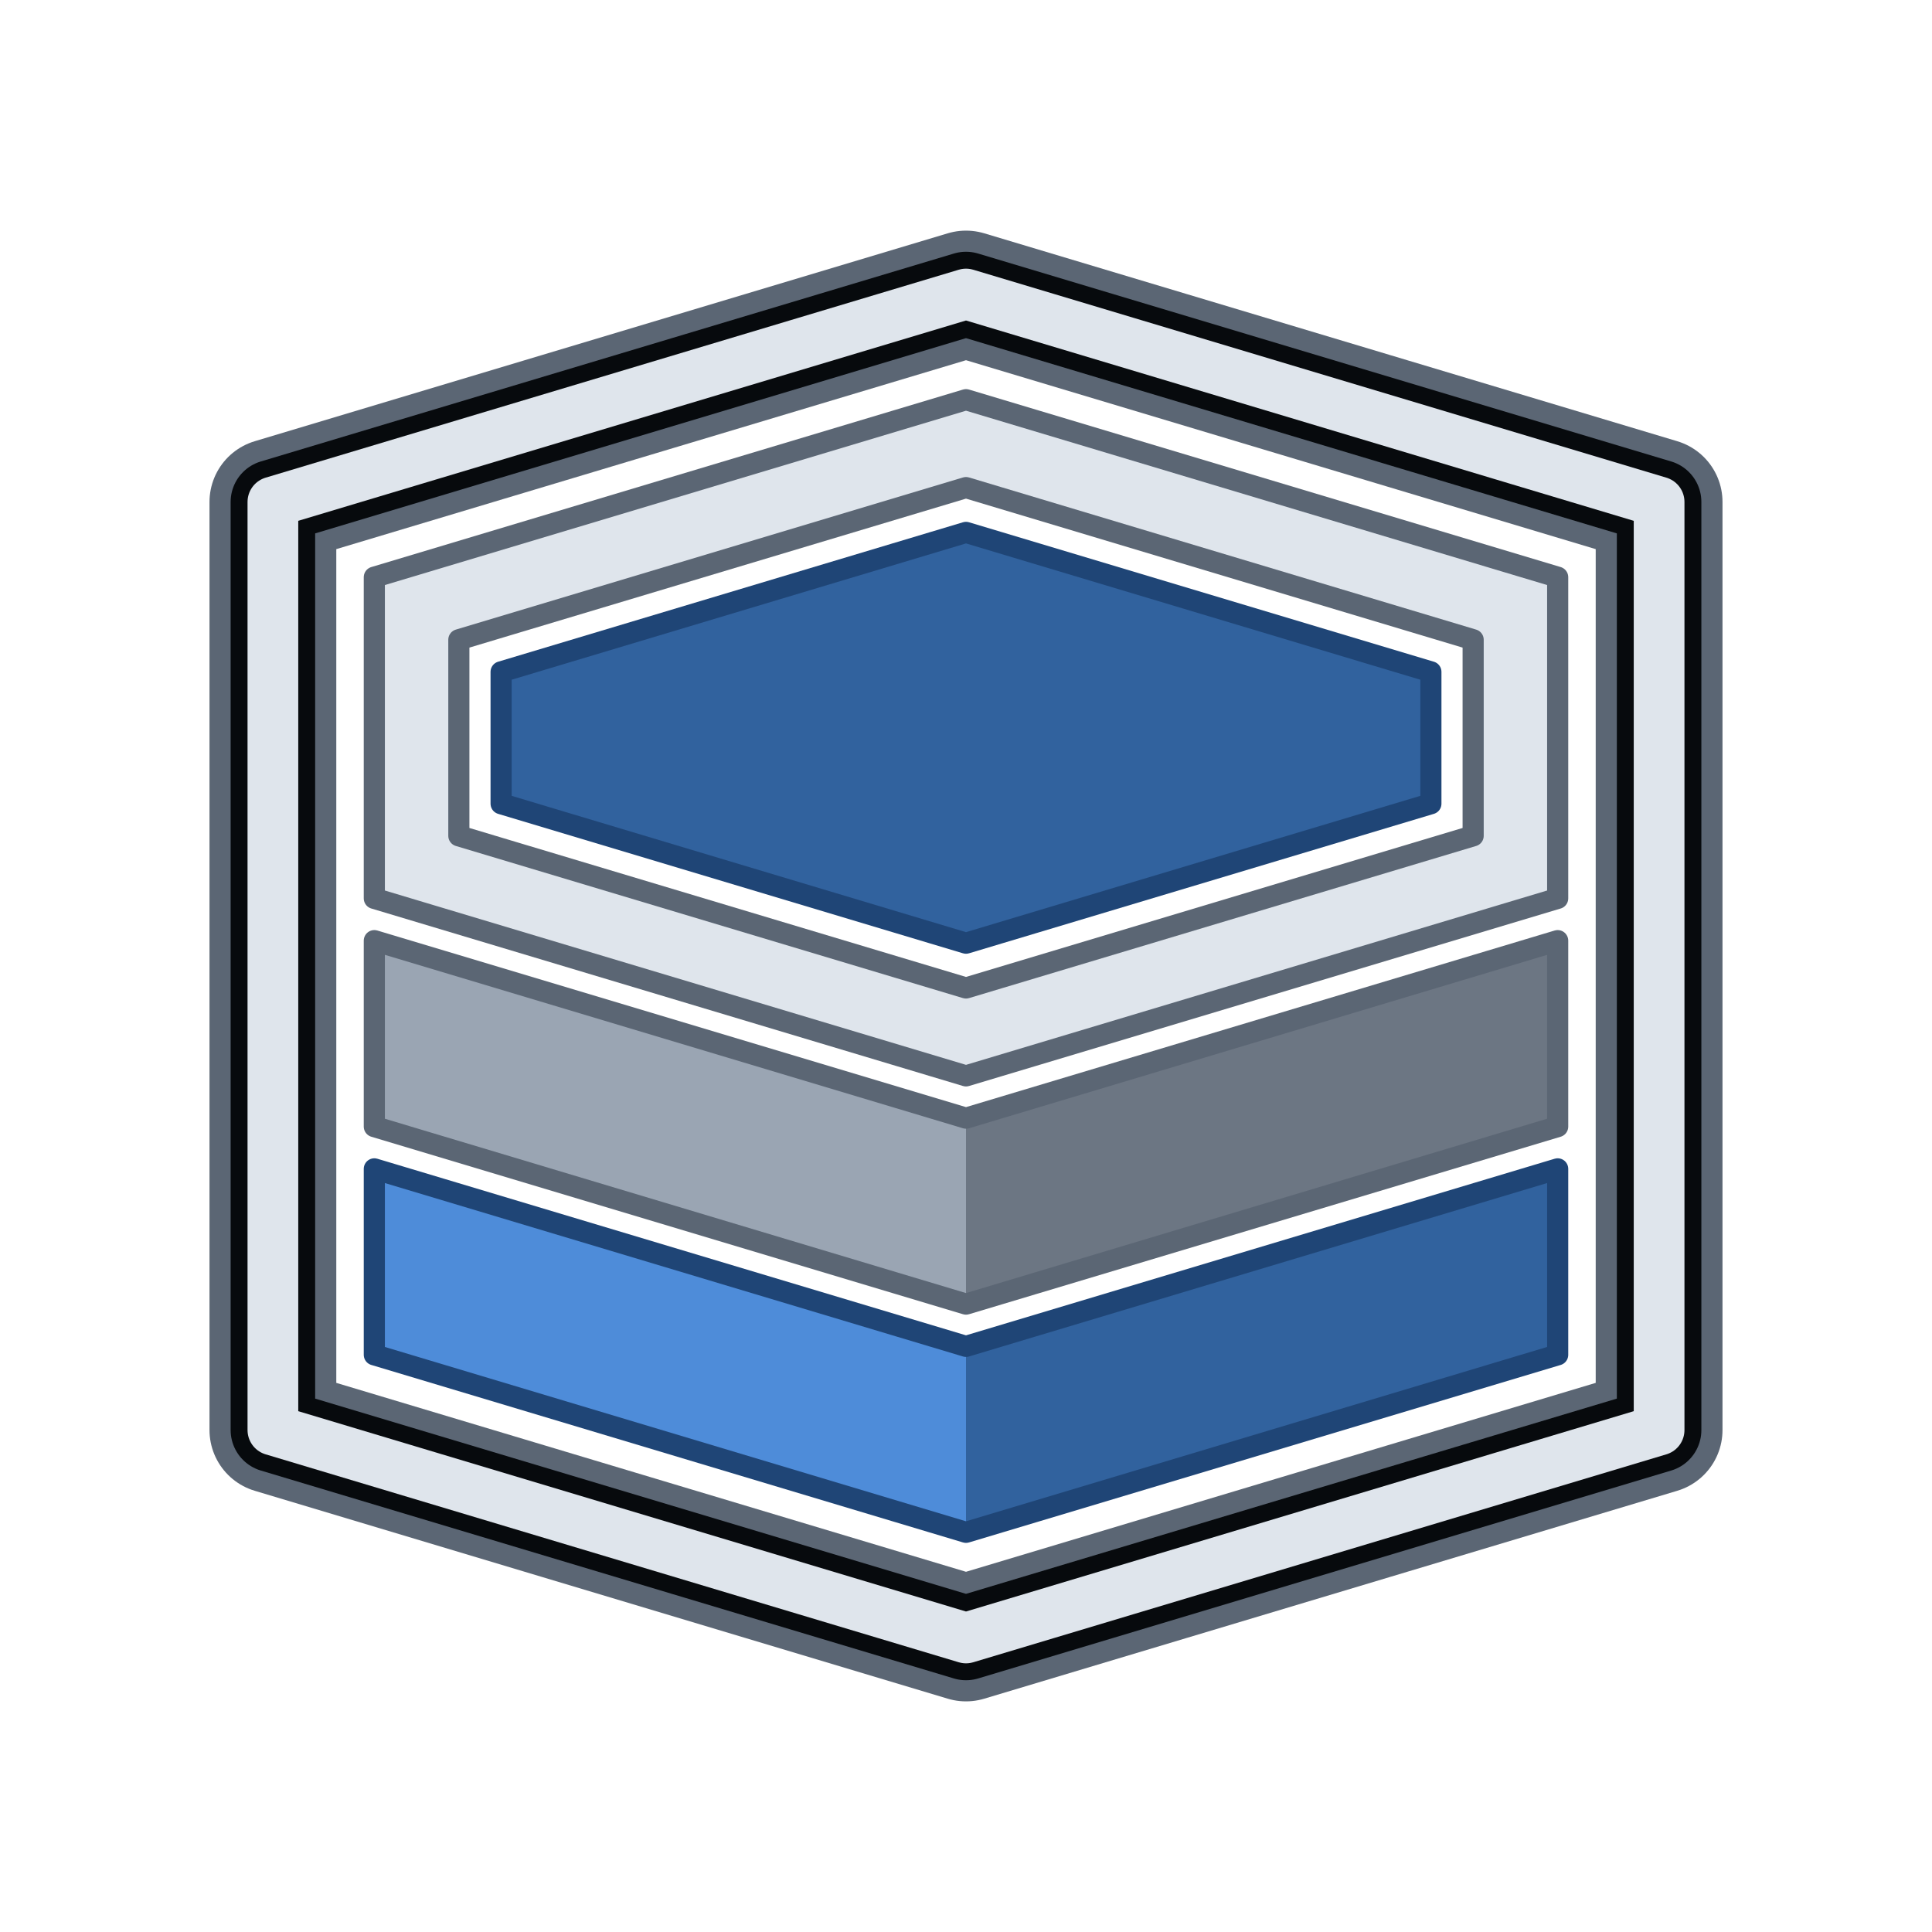
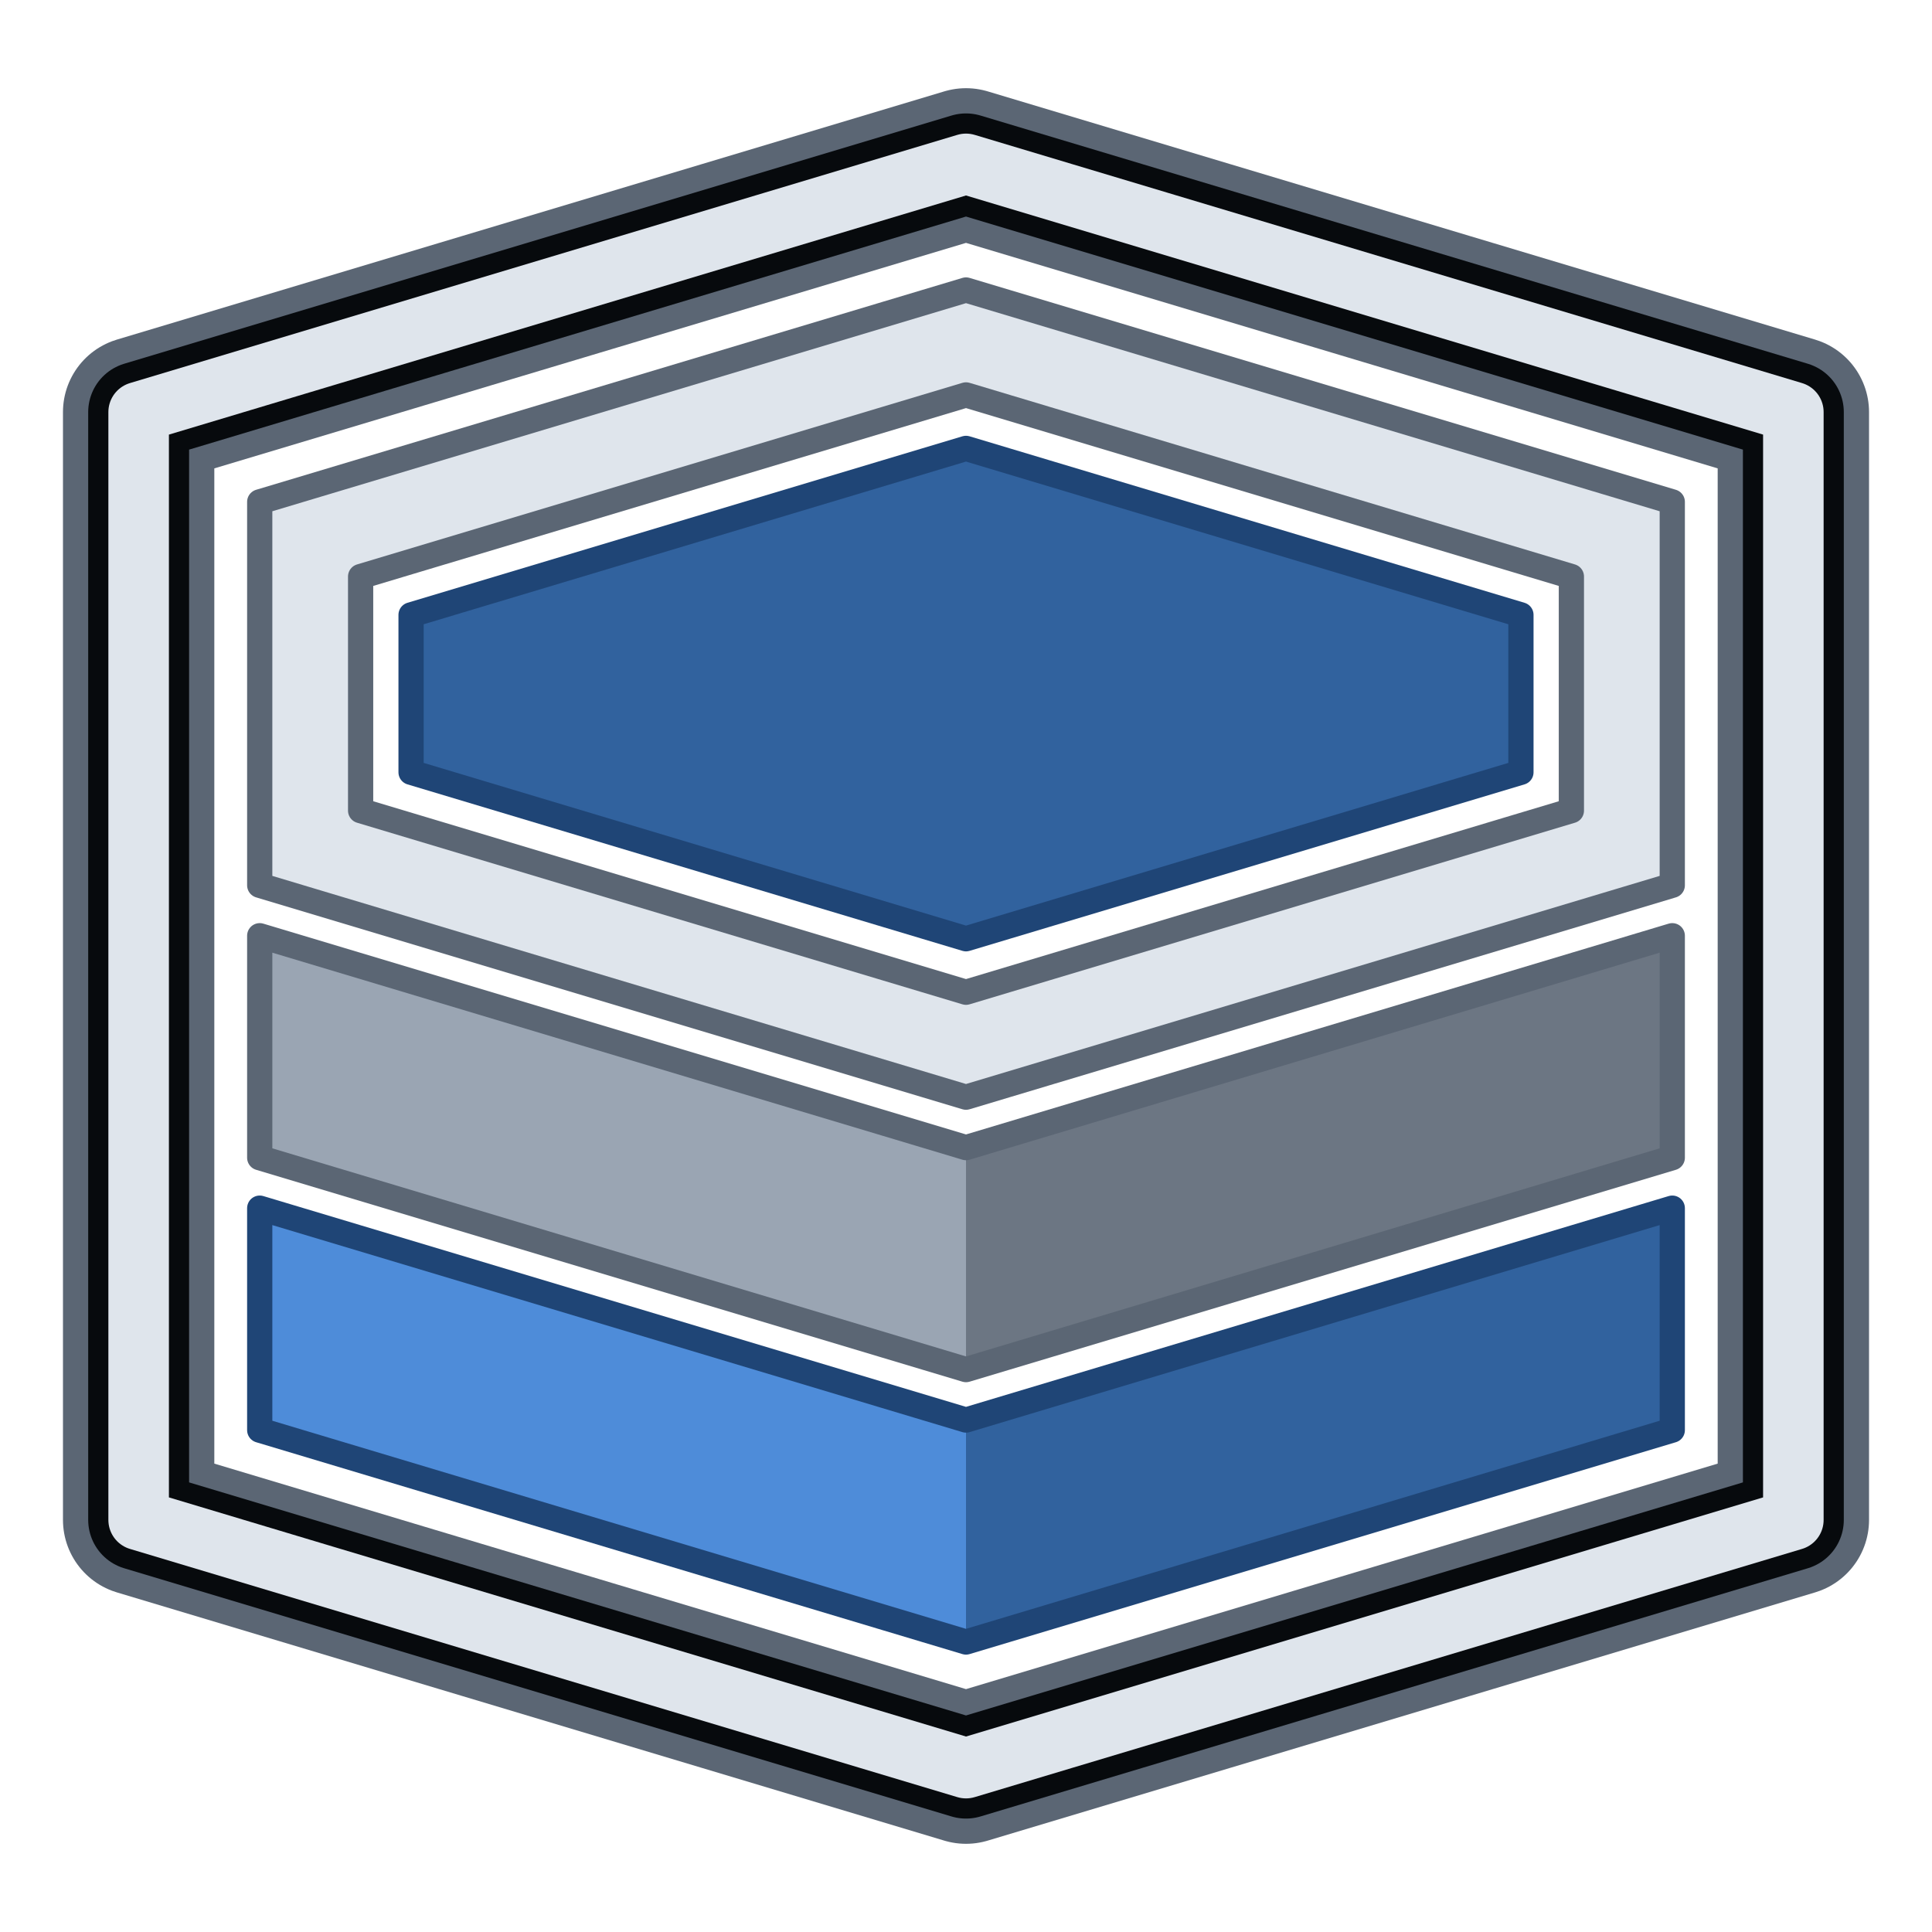
- <svg xmlns="http://www.w3.org/2000/svg" width="256" height="256" aria-label="Basalt DB Studio" viewBox="0 0 256 256">
-   <g transform="translate(-15.36 -.8)scale(1.12)">
-     <g fill="none" stroke-linejoin="round">
-       <path stroke="#5b6674" stroke-width="15" d="m46 60.1 82-24.6 82 24.6v109.8l-82 24.6-82-24.6Z" />
-       <path stroke="#070a0d" stroke-width="10" d="m46 60.1 82-24.6 82 24.6v109.8l-82 24.6-82-24.6Z" />
-       <path stroke="#dfe5ec" stroke-width="6" d="m46 60.1 82-24.6 82 24.6v109.8l-82 24.6-82-24.6Z" />
+ <svg xmlns="http://www.w3.org/2000/svg" width="256" height="256" aria-label="Basalt DB Studio" viewBox="0 0 256 256" version="1.1" id="svg15">
+   <defs id="defs15" />
+   <g transform="matrix(1.336936,0,0,1.336936,-43.12775,-25.74759)" id="g15">
+     <g fill="none" stroke-linejoin="round" id="g3">
+       <path stroke="#5b6674" stroke-width="15" d="m 46,60.1 82,-24.6 82,24.6 v 109.8 l -82,24.6 -82,-24.6 z" id="path1" />
+       <path stroke="#070a0d" stroke-width="10" d="m 46,60.1 82,-24.6 82,24.6 v 109.8 l -82,24.6 -82,-24.6 z" id="path2" />
+       <path stroke="#dfe5ec" stroke-width="6" d="m 46,60.1 82,-24.6 82,24.6 v 109.8 l -82,24.6 -82,-24.6 z" id="path3" />
    </g>
-     <path fill="#dfe5ec" fill-rule="evenodd" d="m58 69 70-21 70 21v38l-70 21-70-21Zm10 7.4 60-18 60 18v23.2l-60 18-60-18Z" />
-     <path fill="#31629e" d="m73 80.2 55-16.5 55 16.5v15.6l-55 16.5-55-16.5Z" />
-     <path fill="#9aa5b3" d="m58 112 70 21v22l-70-21Z" />
-     <path fill="#6c7683" d="M198 112v22l-70 21v-22Z" />
-     <path fill="#4e8cd9" d="m58 139 70 21v22l-70-21Z" />
-     <path fill="#31629e" d="M198 139v22l-70 21v-22Z" />
-     <g fill="none" stroke="#5b6674" stroke-linejoin="round" stroke-width="2.5">
-       <path d="m58 69 70-21 70 21v38l-70 21-70-21Z" />
-       <path d="m58 112 70 21 70-21v22l-70 21-70-21Z" />
-       <path stroke="#1f4576" d="m58 139 70 21 70-21v22l-70 21-70-21Z" />
-       <path d="m68 76.4 60-18 60 18v23.2l-60 18-60-18Z" />
-       <path stroke="#1f4576" d="m73 80.2 55-16.5 55 16.5v15.6l-55 16.5-55-16.5Z" />
+     <path fill="#dfe5ec" fill-rule="evenodd" d="m 58,69 70,-21 70,21 v 38 l -70,21 -70,-21 z m 10,7.4 60,-18 60,18 v 23.2 l -60,18 -60,-18 z" id="path4" />
+     <path fill="#31629e" d="m 73,80.2 55,-16.5 55,16.5 V 95.8 L 128,112.3 73,95.8 Z" id="path5" />
+     <path fill="#9aa5b3" d="m 58,112 70,21 v 22 L 58,134 Z" id="path6" />
+     <path fill="#6c7683" d="m 198,112 v 22 l -70,21 v -22 z" id="path7" />
+     <path fill="#4e8cd9" d="m 58,139 70,21 v 22 L 58,161 Z" id="path8" />
+     <path fill="#31629e" d="m 198,139 v 22 l -70,21 v -22 z" id="path9" />
+     <g fill="none" stroke="#5b6674" stroke-linejoin="round" stroke-width="2.5" id="g14">
+       <path d="m 58,69 70,-21 70,21 v 38 l -70,21 -70,-21 z" id="path10" />
+       <path d="m 58,112 70,21 70,-21 v 22 l -70,21 -70,-21 z" id="path11" />
+       <path stroke="#1f4576" d="m 58,139 70,21 70,-21 v 22 l -70,21 -70,-21 z" id="path12" />
+       <path d="m 68,76.4 60,-18 60,18 v 23.2 l -60,18 -60,-18 z" id="path13" />
+       <path stroke="#1f4576" d="m 73,80.2 55,-16.5 55,16.5 V 95.8 L 128,112.3 73,95.8 Z" id="path14" />
    </g>
  </g>
</svg>
